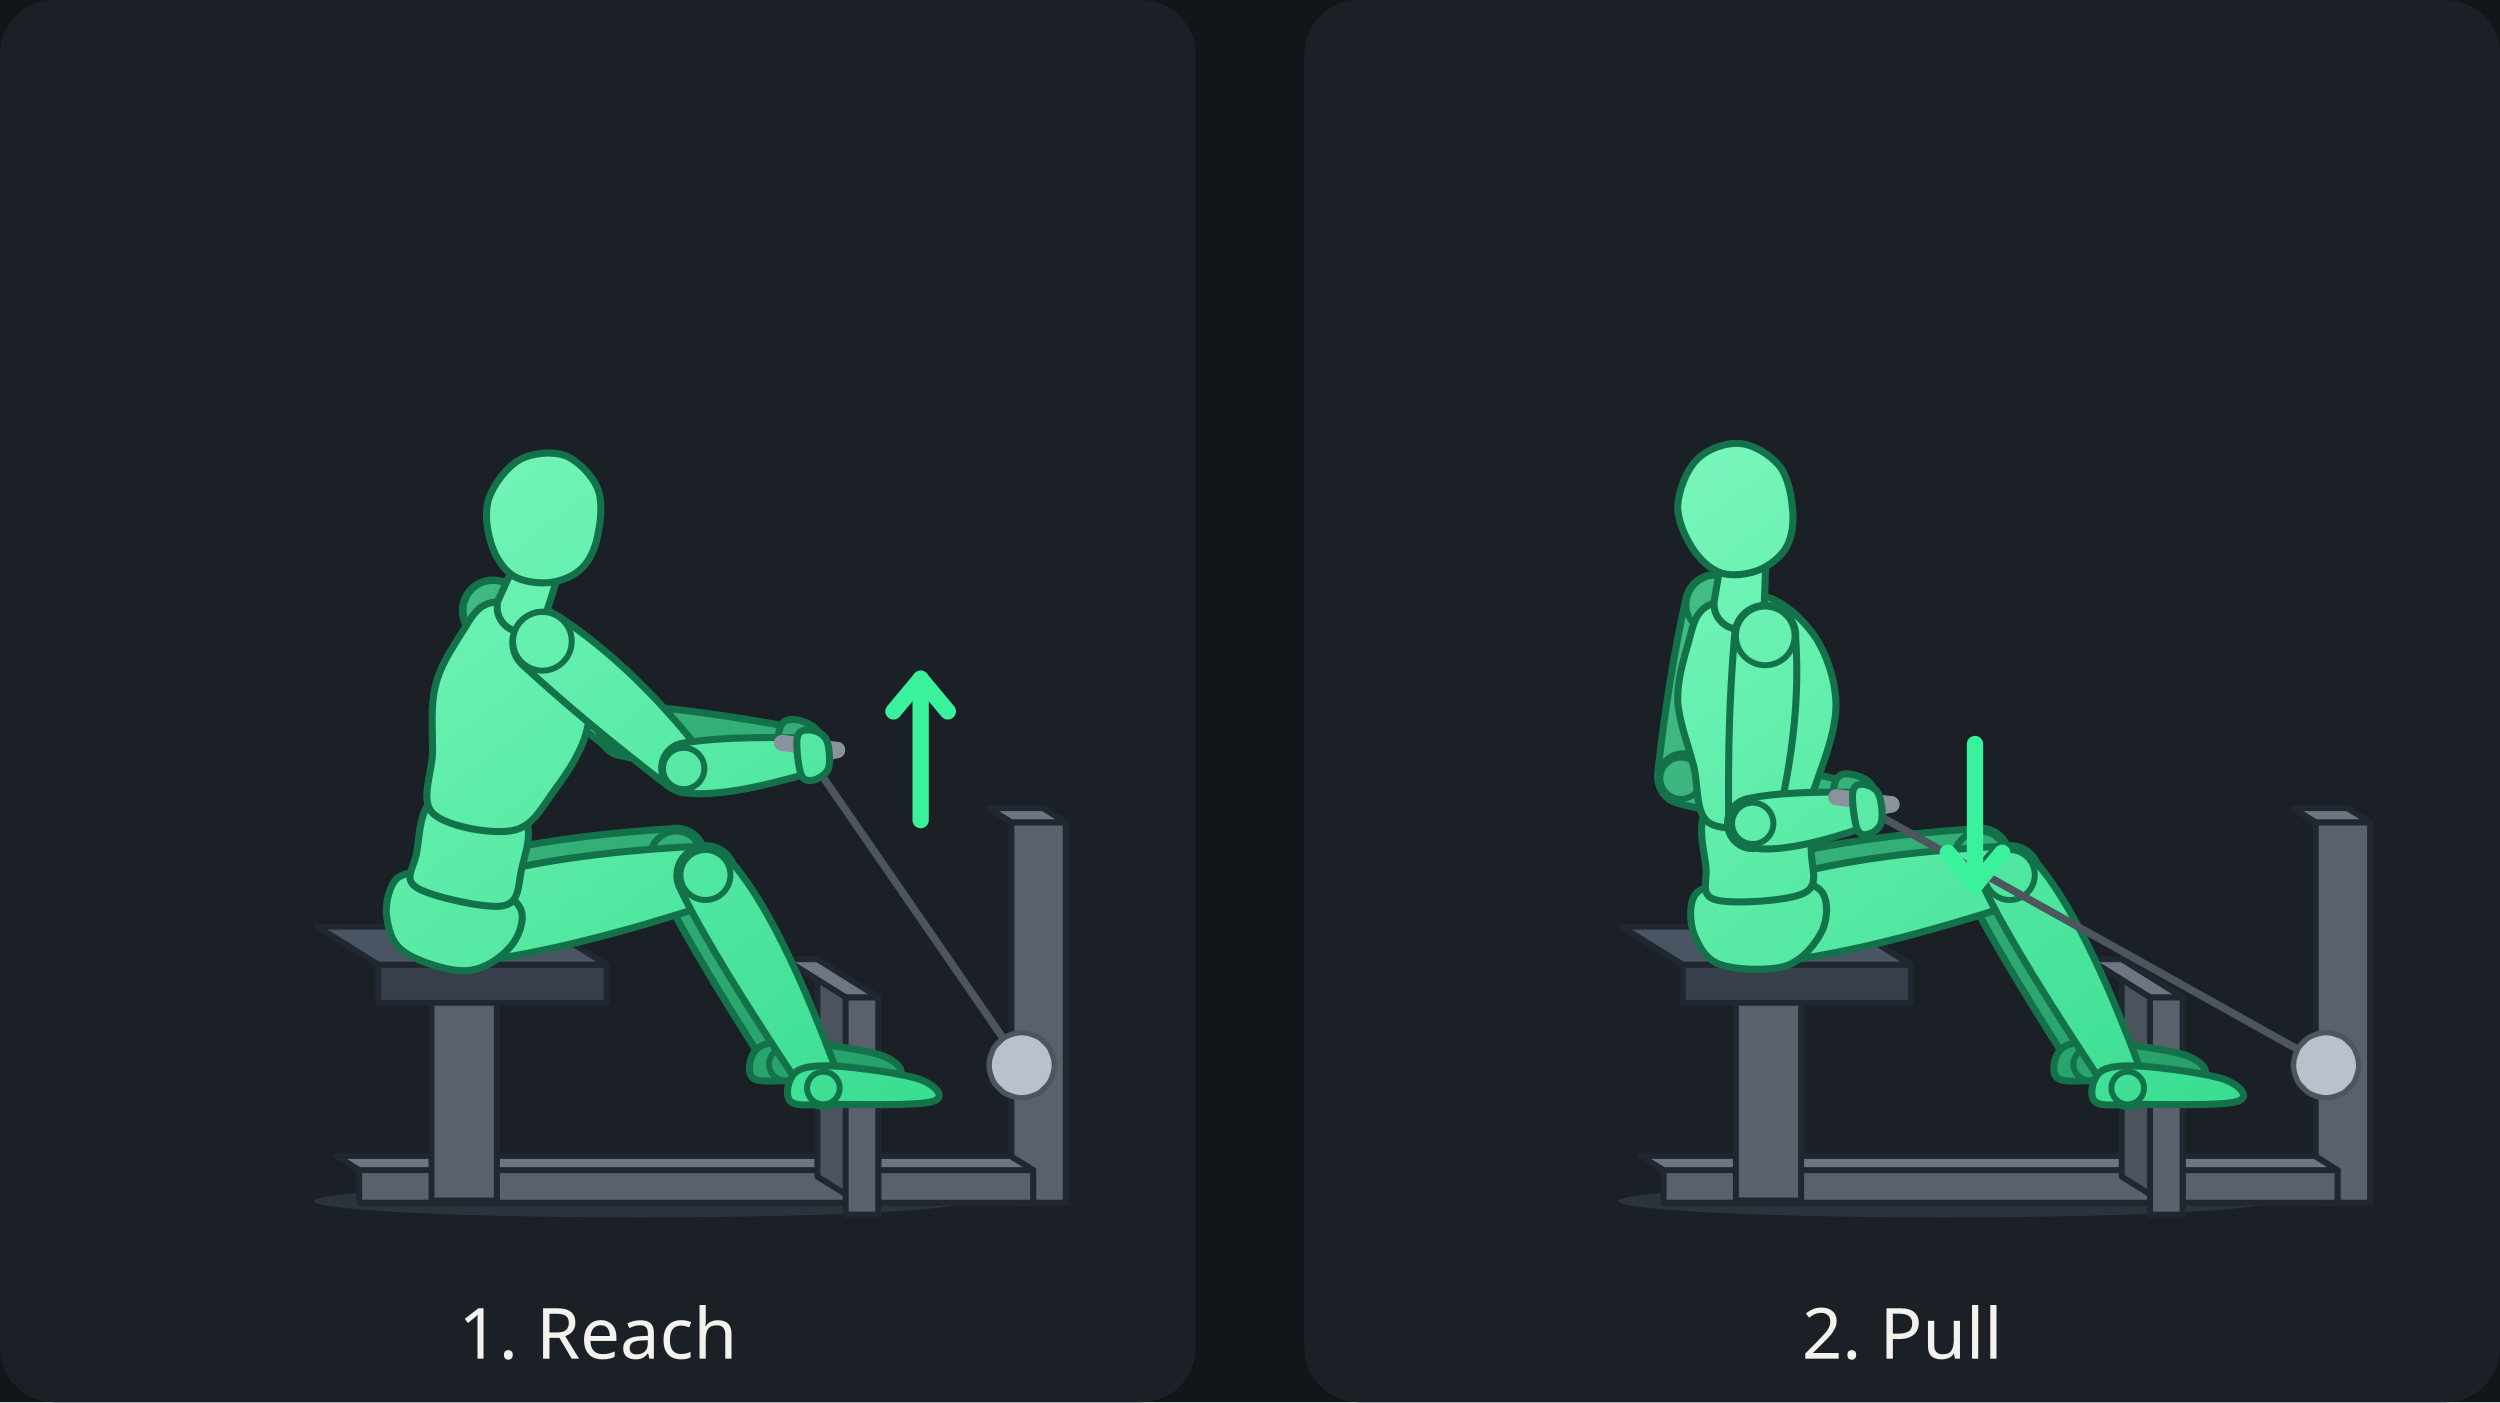
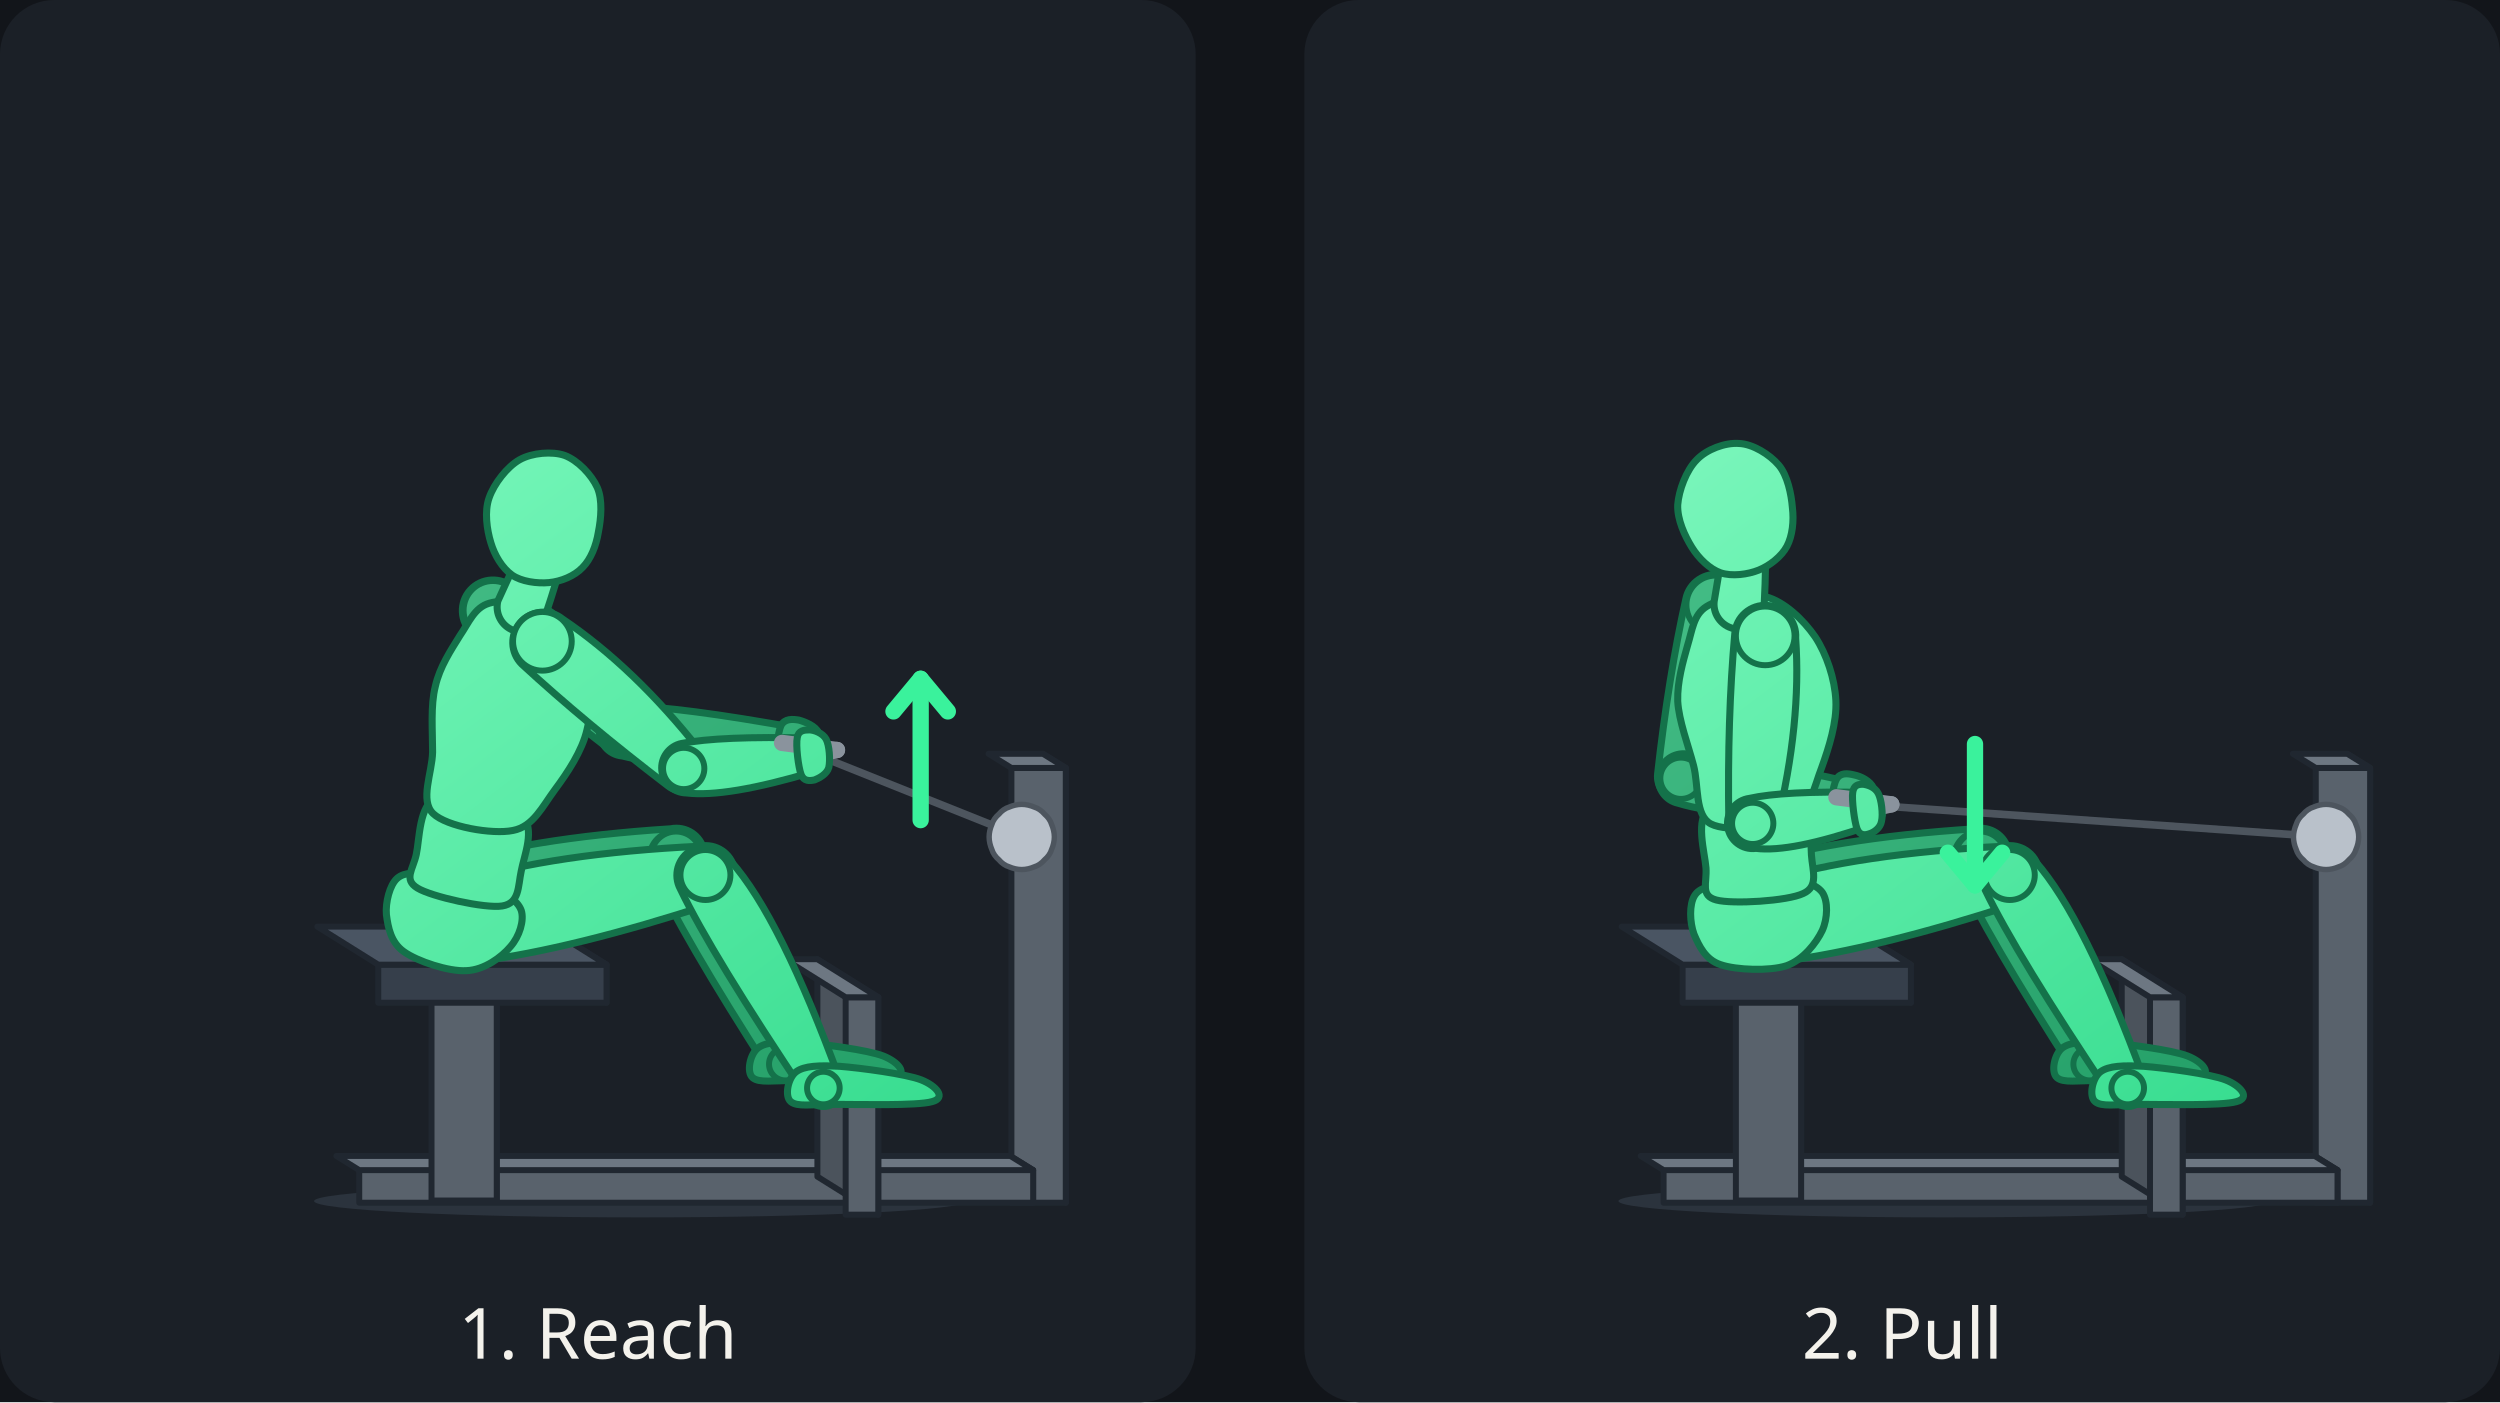
<svg xmlns="http://www.w3.org/2000/svg" viewBox="0 0 460 258" width="920" height="516">
  <rect width="100%" height="100%" fill="#12151a" />
  <g transform="translate(0 0)">
    <rect width="220" height="258" rx="10" fill="#1b2027" />
    <svg x="0" y="0" width="220" height="232" class="guide-figure" viewBox="16 4 220 232" role="img" aria-label="Seated cable row, Reach: Rig sample: reach position.">
      <defs>
        <linearGradient id="seated-cable-row-reach-mint" gradientUnits="userSpaceOnUse" x1="16" y1="4" x2="192" y2="236">
          <stop offset="0" stop-color="#b4ffdc" />
          <stop offset="0.45" stop-color="#6ef3b4" />
          <stop offset="1" stop-color="#2fd98a" />
        </linearGradient>
        <linearGradient id="seated-cable-row-reach-far" gradientUnits="userSpaceOnUse" x1="16" y1="4" x2="192" y2="236">
          <stop offset="0" stop-color="#5fd6a0" />
          <stop offset="1" stop-color="#1e9a62" />
        </linearGradient>
      </defs>
      <ellipse class="g-ground" cx="133.8" cy="225" rx="60" ry="3" fill="#2b333d" />
      <g class="g-machine">
-         <path d="M207.9 222.7 L212.1 225.3 L212.1 155.3 L207.9 152.7 Z" fill="#4b535c" stroke="#202730" stroke-width="1.1" stroke-linejoin="round" />
-         <path d="M202.1 225.3 L212.1 225.3 L212.1 155.3 L202.1 155.3 Z" fill="#59626c" stroke="#202730" stroke-width="1.1" stroke-linejoin="round" />
-         <path d="M197.9 152.7 L207.9 152.7 L212.1 155.3 L202.1 155.3 Z" fill="#6d7782" stroke="#202730" stroke-width="1.1" stroke-linejoin="round" />
+         <path d="M207.9 222.7 L212.1 225.3 L212.1 145.3 L207.9 142.7 Z" fill="#4b535c" stroke="#202730" stroke-width="1.1" stroke-linejoin="round" />
+         <path d="M202.1 225.3 L212.1 225.3 L212.1 145.3 L202.1 145.3 Z" fill="#59626c" stroke="#202730" stroke-width="1.1" stroke-linejoin="round" />
+         <path d="M197.9 142.7 L207.9 142.7 L212.1 145.3 L202.1 145.3 Z" fill="#6d7782" stroke="#202730" stroke-width="1.1" stroke-linejoin="round" />
        <path d="M201.9 222.7 L206.1 225.3 L206.1 219.3 L201.9 216.7 Z" fill="#4b535c" stroke="#202730" stroke-width="1.1" stroke-linejoin="round" />
        <path d="M82.1 225.3 L206.1 225.3 L206.1 219.3 L82.1 219.3 Z" fill="#59626c" stroke="#202730" stroke-width="1.1" stroke-linejoin="round" />
        <path d="M77.9 216.7 L201.9 216.7 L206.1 219.3 L82.1 219.3 Z" fill="#6d7782" stroke="#202730" stroke-width="1.1" stroke-linejoin="round" />
        <path d="M166.4 220.5 L177.6 227.5 L177.6 187.5 L166.4 180.5 Z" fill="#4b535c" stroke="#202730" stroke-width="1.1" stroke-linejoin="round" />
        <path d="M171.6 227.5 L177.6 227.5 L177.6 187.5 L171.6 187.5 Z" fill="#59626c" stroke="#202730" stroke-width="1.1" stroke-linejoin="round" />
        <path d="M160.4 180.5 L166.4 180.5 L177.6 187.5 L171.6 187.5 Z" fill="#6d7782" stroke="#202730" stroke-width="1.1" stroke-linejoin="round" />
        <path d="M104.6 223.1 L107.4 224.9 L107.4 185.9 L104.6 184.1 Z" fill="#4b535c" stroke="#202730" stroke-width="1.1" stroke-linejoin="round" />
        <path d="M95.4 224.9 L107.4 224.9 L107.4 185.9 L95.4 185.9 Z" fill="#59626c" stroke="#202730" stroke-width="1.1" stroke-linejoin="round" />
        <path d="M92.6 184.1 L104.6 184.1 L107.4 185.9 L95.4 185.9 Z" fill="#6d7782" stroke="#202730" stroke-width="1.1" stroke-linejoin="round" />
        <path d="M116.4 181.5 L127.6 188.5 L127.6 181.5 L116.4 174.5 Z" fill="#2f3742" stroke="#202730" stroke-width="1.1" stroke-linejoin="round" />
        <path d="M85.6 188.5 L127.6 188.5 L127.6 181.5 L85.6 181.5 Z" fill="#363f4b" stroke="#202730" stroke-width="1.1" stroke-linejoin="round" />
        <path d="M74.4 174.5 L116.4 174.5 L127.6 181.5 L85.6 181.5 Z" fill="#4a5563" stroke="#202730" stroke-width="1.1" stroke-linejoin="round" />
      </g>
      <path class="g-body" d="M99 177.3 Q116.4 175 141.5 166.7 A5.2 5.2 0 0 0 139.4 156.5 Q112.9 158.2 96.1 163.6 A7 7 0 0 0 99 177.3 Z" fill="url(#seated-cable-row-reach-far)" stroke="#14724a" stroke-width="1.3" stroke-linejoin="round" />
      <path class="g-body" d="M136 164 Q141.3 175.8 157.7 201.3 A3.2 3.2 0 0 0 163.3 198.3 Q153.5 169.3 144.8 159.3 A5 5 0 0 0 136 164 Z" fill="url(#seated-cable-row-reach-far)" stroke="#14724a" stroke-width="1.3" stroke-linejoin="round" />
      <path class="g-body" d="M155.5 196.8 C157 195.7 159.7 195.6 163.5 195.8 C167.3 196.1 175.7 197.2 178.5 198.3 C181.3 199.4 183.2 201.6 180.5 202.3 C177.8 203.1 166.8 202.8 162.5 202.8 C158.2 202.8 155.7 203.3 154.5 202.3 C153.3 201.3 154 197.9 155.5 196.8 Z" fill="url(#seated-cable-row-reach-far)" stroke="#14724a" stroke-width="1.3" stroke-linejoin="round" />
      <circle class="g-joint" cx="160.5" cy="199.8" r="3" fill="url(#seated-cable-row-reach-far)" stroke="#14724a" stroke-width="1.1" />
      <circle class="g-joint" cx="140.4" cy="161.6" r="4.6" fill="url(#seated-cable-row-reach-far)" stroke="#14724a" stroke-width="1.1" />
      <path class="g-body" d="M102.9 120.5 Q113.6 130.7 127.9 141.7 A4.4 4.4 0 0 0 133.8 135.2 Q122.8 120.6 110.5 112.2 A5.6 5.6 0 0 0 102.9 120.5 Z" fill="url(#seated-cable-row-reach-far)" stroke="#14724a" stroke-width="1.3" stroke-linejoin="round" />
      <circle class="g-joint" cx="106.7" cy="116.3" r="5.4" fill="url(#seated-cable-row-reach-far)" stroke="#14724a" stroke-width="1.1" />
      <path class="g-body" d="M130.5 143.1 Q139.9 145.5 162.3 144.2 A3.1 3.1 0 0 0 162.9 138 Q140.8 134 131.3 133.9 A4.6 4.6 0 0 0 130.5 143.1 Z" fill="url(#seated-cable-row-reach-far)" stroke="#14724a" stroke-width="1.3" stroke-linejoin="round" />
      <circle class="g-joint" cx="130.9" cy="138.5" r="3.8" fill="url(#seated-cable-row-reach-far)" stroke="#14724a" stroke-width="1.1" />
      <path class="g-body" d="M162.2 145.7 C163.4 145.7 165.5 145.2 166.2 144 C166.9 142.9 167.2 140.1 166.6 138.8 C166.1 137.6 164.1 136.8 163 136.5 C161.8 136.3 160.4 136.2 159.7 137.5 C159.1 138.8 158.7 142.9 159.1 144.2 C159.6 145.6 161 145.7 162.2 145.7 Z" fill="url(#seated-cable-row-reach-far)" stroke="#14724a" stroke-width="1.3" stroke-linejoin="round" />
      <path class="g-body" d="M103.9 180.9 Q121.5 178.6 146.9 170.3 A5.4 5.4 0 0 0 144.8 159.7 Q118 161 101 166.2 A7.5 7.5 0 0 0 103.9 180.9 Z" fill="url(#seated-cable-row-reach-mint)" stroke="#14724a" stroke-width="1.3" stroke-linejoin="round" />
      <path class="g-body" d="M141.2 167.6 Q147 179.7 164.5 205.8 A3.4 3.4 0 0 0 170.5 202.6 Q159.6 172.8 150.5 162.5 A5.3 5.3 0 0 0 141.2 167.6 Z" fill="url(#seated-cable-row-reach-mint)" stroke="#14724a" stroke-width="1.3" stroke-linejoin="round" />
      <path class="g-body" d="M162.5 201.2 C164 200.1 166.7 200 170.5 200.2 C174.3 200.5 182.7 201.6 185.5 202.7 C188.3 203.8 190.2 206 187.5 206.7 C184.8 207.5 173.8 207.2 169.5 207.2 C165.2 207.2 162.7 207.7 161.5 206.7 C160.3 205.7 161 202.3 162.5 201.2 Z" fill="url(#seated-cable-row-reach-mint)" stroke="#14724a" stroke-width="1.3" stroke-linejoin="round" />
      <circle class="g-joint" cx="167.5" cy="204.2" r="3" fill="url(#seated-cable-row-reach-mint)" stroke="#14724a" stroke-width="1.1" />
      <circle class="g-joint" cx="145.8" cy="165" r="4.6" fill="url(#seated-cable-row-reach-mint)" stroke="#14724a" stroke-width="1.1" />
      <path class="g-body" d="M89.1 165.6 C87.7 166.8 86.9 170.1 87.1 172.3 C87.4 174.6 87.9 177.4 90.3 179.1 C92.8 180.9 98.6 182.8 101.8 182.6 C105.1 182.5 108.3 180.1 109.9 178.2 C111.6 176.3 112.5 173.3 111.9 171.5 C111.2 169.6 108.9 168.3 106.1 167.2 C103.4 166.1 98.2 165.1 95.4 164.9 C92.5 164.6 90.5 164.4 89.1 165.6 Z" fill="url(#seated-cable-row-reach-mint)" stroke="#14724a" stroke-width="1.3" stroke-linejoin="round" />
      <path class="g-body" d="M96.3 150.8 C93.1 152 93.2 158.5 92.6 161.2 C92 164 90.2 165.8 92.8 167.4 C95.4 169 105.3 171.2 108.4 170.7 C111.6 170.2 111.3 167.1 111.9 164.3 C112.4 161.5 114.6 156.4 112 154.1 C109.4 151.8 99.6 149.6 96.3 150.8 Z" fill="url(#seated-cable-row-reach-mint)" stroke="#14724a" stroke-width="1.3" stroke-linejoin="round" />
      <path class="g-body" d="M100.6 121 C99 123.6 96.9 126.7 96.1 130.3 C95.2 133.8 95.6 138.5 95.6 142.4 C95.5 146.3 93.2 151.3 95.7 153.7 C98.2 156.1 106.6 157.6 110.4 156.8 C114.1 156.1 115.8 152.4 118.1 149.3 C120.4 146.2 123.1 142.2 124 138.3 C125 134.4 124.8 129.6 123.6 125.9 C122.4 122.2 119.9 118.1 116.9 116.3 C114 114.5 108.7 114.2 106 115 C103.3 115.8 102.3 118.5 100.6 121 Z" fill="url(#seated-cable-row-reach-mint)" stroke="#14724a" stroke-width="1.3" stroke-linejoin="round" />
      <path class="g-body" d="M116.1 117.9 Q117.3 114.5 118.9 109.2 A4 4 0 0 0 111.5 106.3 Q109.1 111.2 107.6 114.6 A4.6 4.6 0 0 0 116.1 117.9 Z" fill="url(#seated-cable-row-reach-mint)" stroke="#14724a" stroke-width="1.3" stroke-linejoin="round" />
      <path class="g-body" d="M106.3 103.8 C105.6 101.5 105.1 98.1 106 95.6 C106.9 93 109.3 89.9 111.6 88.6 C113.9 87.3 117.6 87 119.9 87.8 C122.3 88.7 124.8 91.3 125.9 93.7 C126.9 96 126.6 99.4 126.1 101.9 C125.7 104.4 124.7 106.9 123.2 108.4 C121.7 110 119.2 111 117 111.2 C114.8 111.4 111.9 111 110.2 109.8 C108.4 108.5 107 106.2 106.3 103.8 Z" fill="url(#seated-cable-row-reach-mint)" stroke="#14724a" stroke-width="1.3" stroke-linejoin="round" />
      <path class="g-body" d="M112 126.2 Q123.6 136.9 138.9 148.6 A4.4 4.4 0 0 0 144.8 142.1 Q132.7 126.8 119.5 117.9 A5.6 5.6 0 0 0 112 126.2 Z" fill="url(#seated-cable-row-reach-mint)" stroke="#14724a" stroke-width="1.3" stroke-linejoin="round" />
      <circle class="g-joint" cx="115.8" cy="122" r="5.4" fill="url(#seated-cable-row-reach-mint)" stroke="#14724a" stroke-width="1.1" />
      <path class="g-body" d="M142.3 149.9 Q149.6 150.8 165.7 146 A3.1 3.1 0 0 0 165.1 139.8 Q148.4 139.4 141.4 140.8 A4.6 4.6 0 0 0 142.3 149.9 Z" fill="url(#seated-cable-row-reach-mint)" stroke="#14724a" stroke-width="1.3" stroke-linejoin="round" />
      <circle class="g-joint" cx="141.8" cy="145.4" r="3.8" fill="url(#seated-cable-row-reach-mint)" stroke="#14724a" stroke-width="1.1" />
      <g class="g-cable">
-         <line x1="164" y1="142" x2="204" y2="200" stroke="#4d555e" stroke-width="1.4" stroke-linecap="round" />
-         <path d="M198 200 C198 200.8 198.2 201.6 198.5 202.3 C198.7 203 199.2 203.7 199.8 204.2 C200.3 204.8 201 205.3 201.7 205.5 C202.4 205.8 203.2 206 204 206 C204.8 206 205.6 205.8 206.3 205.5 C207 205.3 207.7 204.8 208.2 204.2 C208.8 203.7 209.3 203 209.5 202.3 C209.8 201.6 210 200.8 210 200 C210 199.2 209.8 198.4 209.5 197.7 C209.3 197 208.8 196.3 208.2 195.8 C207.7 195.2 207 194.7 206.3 194.5 C205.6 194.2 204.8 194 204 194 C203.2 194 202.4 194.2 201.7 194.5 C201 194.7 200.3 195.2 199.8 195.8 C199.2 196.3 198.7 197 198.5 197.7 C198.2 198.4 198 199.2 198 200 Z" fill="#b9c1ca" stroke="#4d555e" stroke-width="1" />
+         <line x1="164" y1="142" x2="204" y2="158" stroke="#4d555e" stroke-width="1.4" stroke-linecap="round" />
+         <path d="M198 158 C198 158.8 198.2 159.6 198.5 160.3 C198.7 161 199.2 161.7 199.8 162.2 C200.3 162.8 201 163.3 201.7 163.5 C202.4 163.8 203.2 164 204 164 C204.8 164 205.6 163.8 206.3 163.5 C207 163.3 207.7 162.8 208.2 162.2 C208.8 161.7 209.3 161 209.5 160.3 C209.8 159.6 210 158.8 210 158 C210 157.2 209.8 156.4 209.5 155.7 C209.3 155 208.8 154.3 208.2 153.8 C207.7 153.2 207 152.7 206.3 152.5 C205.6 152.2 204.8 152 204 152 C203.2 152 202.4 152.2 201.7 152.5 C201 152.7 200.3 153.2 199.8 153.8 C199.2 154.3 198.7 155 198.5 155.7 C198.2 156.4 198 157.2 198 158 Z" fill="#b9c1ca" stroke="#4d555e" stroke-width="1" />
        <line x1="170" y1="142" x2="159.9" y2="140.7" stroke="#8a939d" stroke-width="3" stroke-linecap="round" />
        <line x1="170" y1="142" x2="164.1" y2="143.3" stroke="#8a939d" stroke-width="3" stroke-linecap="round" />
      </g>
      <path class="g-body" d="M165.9 147.5 C166.7 147.2 168.2 146.4 168.5 145.2 C168.8 143.9 168.6 141.1 168 140 C167.4 138.9 165.8 138.3 164.9 138.3 C164 138.3 162.9 138.4 162.7 139.7 C162.4 141.1 162.9 145.2 163.4 146.5 C163.9 147.8 165 147.7 165.9 147.5 Z" fill="url(#seated-cable-row-reach-mint)" stroke="#14724a" stroke-width="1.3" stroke-linejoin="round" />
      <g class="g-arrow" stroke="#3af29c">
        <path d="M185.4 154.9 L185.4 128.9" fill="none" stroke-width="3" stroke-linecap="round" />
        <path d="M180.4 134.9 L185.4 128.9 L190.4 134.9" fill="none" stroke-width="3" stroke-linecap="round" stroke-linejoin="round" />
      </g>
    </svg>
    <text x="110" y="250" fill="#f4f2ec" font-family="sans-serif" font-size="13" text-anchor="middle">1. Reach</text>
  </g>
  <g transform="translate(240 0)">
    <rect width="220" height="258" rx="10" fill="#1b2027" />
    <svg x="0" y="0" width="220" height="232" class="guide-figure" viewBox="16 4 220 232" role="img" aria-label="Seated cable row, Pull: Rig sample: pull position.">
      <defs>
        <linearGradient id="seated-cable-row-pull-mint" gradientUnits="userSpaceOnUse" x1="16" y1="4" x2="192" y2="236">
          <stop offset="0" stop-color="#b4ffdc" />
          <stop offset="0.45" stop-color="#6ef3b4" />
          <stop offset="1" stop-color="#2fd98a" />
        </linearGradient>
        <linearGradient id="seated-cable-row-pull-far" gradientUnits="userSpaceOnUse" x1="16" y1="4" x2="192" y2="236">
          <stop offset="0" stop-color="#5fd6a0" />
          <stop offset="1" stop-color="#1e9a62" />
        </linearGradient>
      </defs>
      <ellipse class="g-ground" cx="133.8" cy="225" rx="60" ry="3" fill="#2b333d" />
      <g class="g-machine">
-         <path d="M207.9 222.7 L212.1 225.3 L212.1 155.3 L207.9 152.7 Z" fill="#4b535c" stroke="#202730" stroke-width="1.1" stroke-linejoin="round" />
-         <path d="M202.1 225.3 L212.1 225.3 L212.1 155.3 L202.1 155.3 Z" fill="#59626c" stroke="#202730" stroke-width="1.1" stroke-linejoin="round" />
-         <path d="M197.9 152.7 L207.9 152.7 L212.1 155.3 L202.1 155.3 Z" fill="#6d7782" stroke="#202730" stroke-width="1.1" stroke-linejoin="round" />
+         <path d="M207.9 222.7 L212.1 225.3 L212.1 145.3 L207.9 142.7 Z" fill="#4b535c" stroke="#202730" stroke-width="1.1" stroke-linejoin="round" />
+         <path d="M202.1 225.3 L212.1 225.3 L212.1 145.3 L202.1 145.3 Z" fill="#59626c" stroke="#202730" stroke-width="1.1" stroke-linejoin="round" />
+         <path d="M197.9 142.7 L207.9 142.7 L212.1 145.3 L202.1 145.3 Z" fill="#6d7782" stroke="#202730" stroke-width="1.1" stroke-linejoin="round" />
        <path d="M201.9 222.7 L206.1 225.3 L206.1 219.3 L201.9 216.7 Z" fill="#4b535c" stroke="#202730" stroke-width="1.1" stroke-linejoin="round" />
        <path d="M82.1 225.3 L206.1 225.3 L206.1 219.3 L82.1 219.3 Z" fill="#59626c" stroke="#202730" stroke-width="1.1" stroke-linejoin="round" />
        <path d="M77.9 216.7 L201.9 216.7 L206.1 219.3 L82.1 219.3 Z" fill="#6d7782" stroke="#202730" stroke-width="1.1" stroke-linejoin="round" />
        <path d="M166.4 220.5 L177.6 227.5 L177.6 187.5 L166.4 180.5 Z" fill="#4b535c" stroke="#202730" stroke-width="1.1" stroke-linejoin="round" />
        <path d="M171.6 227.5 L177.6 227.5 L177.6 187.5 L171.6 187.5 Z" fill="#59626c" stroke="#202730" stroke-width="1.1" stroke-linejoin="round" />
        <path d="M160.4 180.5 L166.4 180.5 L177.6 187.5 L171.6 187.5 Z" fill="#6d7782" stroke="#202730" stroke-width="1.1" stroke-linejoin="round" />
        <path d="M104.6 223.1 L107.4 224.9 L107.4 185.9 L104.6 184.1 Z" fill="#4b535c" stroke="#202730" stroke-width="1.1" stroke-linejoin="round" />
        <path d="M95.4 224.9 L107.4 224.9 L107.4 185.9 L95.4 185.9 Z" fill="#59626c" stroke="#202730" stroke-width="1.1" stroke-linejoin="round" />
        <path d="M92.6 184.1 L104.6 184.1 L107.4 185.9 L95.4 185.9 Z" fill="#6d7782" stroke="#202730" stroke-width="1.1" stroke-linejoin="round" />
        <path d="M116.4 181.5 L127.6 188.5 L127.6 181.5 L116.4 174.5 Z" fill="#2f3742" stroke="#202730" stroke-width="1.1" stroke-linejoin="round" />
        <path d="M85.6 188.5 L127.6 188.5 L127.6 181.5 L85.6 181.5 Z" fill="#363f4b" stroke="#202730" stroke-width="1.1" stroke-linejoin="round" />
        <path d="M74.4 174.5 L116.4 174.5 L127.6 181.5 L85.6 181.5 Z" fill="#4a5563" stroke="#202730" stroke-width="1.1" stroke-linejoin="round" />
      </g>
      <path class="g-body" d="M99 177.3 Q116.4 175 141.5 166.7 A5.2 5.2 0 0 0 139.4 156.5 Q112.9 158.2 96.1 163.6 A7 7 0 0 0 99 177.3 Z" fill="url(#seated-cable-row-pull-far)" stroke="#14724a" stroke-width="1.3" stroke-linejoin="round" />
      <path class="g-body" d="M136 164 Q141.3 175.8 157.7 201.3 A3.2 3.2 0 0 0 163.3 198.3 Q153.5 169.3 144.8 159.3 A5 5 0 0 0 136 164 Z" fill="url(#seated-cable-row-pull-far)" stroke="#14724a" stroke-width="1.3" stroke-linejoin="round" />
      <path class="g-body" d="M155.5 196.8 C157 195.7 159.7 195.6 163.5 195.8 C167.3 196.1 175.7 197.2 178.5 198.3 C181.3 199.4 183.2 201.6 180.5 202.3 C177.8 203.1 166.8 202.8 162.5 202.8 C158.2 202.8 155.7 203.3 154.5 202.3 C153.3 201.3 154 197.9 155.5 196.8 Z" fill="url(#seated-cable-row-pull-far)" stroke="#14724a" stroke-width="1.3" stroke-linejoin="round" />
      <circle class="g-joint" cx="160.5" cy="199.8" r="3" fill="url(#seated-cable-row-pull-far)" stroke="#14724a" stroke-width="1.1" />
      <circle class="g-joint" cx="140.4" cy="161.6" r="4.6" fill="url(#seated-cable-row-pull-far)" stroke="#14724a" stroke-width="1.1" />
      <path class="g-body" d="M86.2 114.2 Q83 128.5 81 146.4 A4.4 4.4 0 0 0 89.6 148.1 Q96.4 131.2 97.2 116.4 A5.6 5.6 0 0 0 86.2 114.2 Z" fill="url(#seated-cable-row-pull-far)" stroke="#14724a" stroke-width="1.3" stroke-linejoin="round" />
      <circle class="g-joint" cx="91.7" cy="115.3" r="5.4" fill="url(#seated-cable-row-pull-far)" stroke="#14724a" stroke-width="1.1" />
      <path class="g-body" d="M84.8 151.8 Q93.9 154.6 116.2 154.2 A3.1 3.1 0 0 0 117 148 Q95.4 143.2 85.9 142.7 A4.6 4.6 0 0 0 84.8 151.8 Z" fill="url(#seated-cable-row-pull-far)" stroke="#14724a" stroke-width="1.3" stroke-linejoin="round" />
      <circle class="g-joint" cx="85.3" cy="147.2" r="3.8" fill="url(#seated-cable-row-pull-far)" stroke="#14724a" stroke-width="1.1" />
      <path class="g-body" d="M116 155.7 C117.2 155.7 119.3 155.3 120 154.2 C120.8 153.1 121.2 150.3 120.7 149 C120.2 147.7 118.3 146.8 117.2 146.6 C116 146.3 114.6 146.1 113.9 147.4 C113.2 148.6 112.7 152.7 113.1 154.1 C113.4 155.5 114.9 155.7 116 155.7 Z" fill="url(#seated-cable-row-pull-far)" stroke="#14724a" stroke-width="1.3" stroke-linejoin="round" />
      <path class="g-body" d="M103.9 180.9 Q121.5 178.6 146.9 170.3 A5.4 5.4 0 0 0 144.8 159.7 Q118 161 101 166.2 A7.5 7.5 0 0 0 103.9 180.9 Z" fill="url(#seated-cable-row-pull-mint)" stroke="#14724a" stroke-width="1.3" stroke-linejoin="round" />
      <path class="g-body" d="M141.2 167.6 Q147 179.7 164.5 205.8 A3.4 3.4 0 0 0 170.5 202.6 Q159.6 172.8 150.5 162.5 A5.3 5.3 0 0 0 141.2 167.6 Z" fill="url(#seated-cable-row-pull-mint)" stroke="#14724a" stroke-width="1.3" stroke-linejoin="round" />
      <path class="g-body" d="M162.5 201.2 C164 200.1 166.7 200 170.5 200.2 C174.3 200.5 182.7 201.6 185.5 202.7 C188.3 203.8 190.2 206 187.5 206.7 C184.8 207.5 173.8 207.2 169.5 207.2 C165.2 207.2 162.7 207.7 161.5 206.7 C160.3 205.7 161 202.3 162.5 201.2 Z" fill="url(#seated-cable-row-pull-mint)" stroke="#14724a" stroke-width="1.3" stroke-linejoin="round" />
      <circle class="g-joint" cx="167.5" cy="204.2" r="3" fill="url(#seated-cable-row-pull-mint)" stroke="#14724a" stroke-width="1.1" />
      <circle class="g-joint" cx="145.8" cy="165" r="4.6" fill="url(#seated-cable-row-pull-mint)" stroke="#14724a" stroke-width="1.1" />
      <path class="g-body" d="M87.8 168.8 C86.8 170.4 86.9 173.7 87.7 175.9 C88.6 178 89.8 180.6 92.6 181.5 C95.5 182.5 101.6 182.7 104.7 181.7 C107.8 180.6 110.2 177.5 111.3 175.2 C112.3 173 112.4 169.8 111.3 168.2 C110.1 166.6 107.5 166 104.6 165.7 C101.6 165.4 96.4 165.9 93.6 166.4 C90.8 167 88.7 167.3 87.8 168.8 Z" fill="url(#seated-cable-row-pull-mint)" stroke="#14724a" stroke-width="1.3" stroke-linejoin="round" />
      <path class="g-body" d="M90.6 152.6 C87.8 154.6 89.7 160.9 89.9 163.7 C90.1 166.5 88.8 168.8 91.8 169.6 C94.8 170.4 104.9 169.8 107.8 168.4 C110.7 167.1 109.5 164.2 109.3 161.3 C109.1 158.5 109.7 152.9 106.6 151.5 C103.5 150 93.4 150.6 90.6 152.6 Z" fill="url(#seated-cable-row-pull-mint)" stroke="#14724a" stroke-width="1.3" stroke-linejoin="round" />
      <path class="g-body" d="M86.5 122.8 C85.7 125.7 84.6 129.3 84.7 133 C84.9 136.6 86.6 141 87.6 144.8 C88.6 148.6 87.8 154 90.8 155.6 C93.9 157.2 102.4 156.3 105.8 154.6 C109.2 152.8 109.8 148.8 111.2 145.2 C112.5 141.6 114 136.9 113.8 132.9 C113.6 128.9 112.1 124.4 110 121.2 C107.8 118 104.3 114.7 100.9 113.8 C97.6 112.9 92.4 114.1 90 115.6 C87.6 117.1 87.4 119.9 86.5 122.8 Z" fill="url(#seated-cable-row-pull-mint)" stroke="#14724a" stroke-width="1.3" stroke-linejoin="round" />
      <path class="g-body" d="M100.6 115.6 Q100.8 111.9 100.9 106.4 A4 4 0 0 0 92.9 105.7 Q92 111.1 91.4 114.7 A4.6 4.6 0 0 0 100.6 115.6 Z" fill="url(#seated-cable-row-pull-mint)" stroke="#14724a" stroke-width="1.3" stroke-linejoin="round" />
      <path class="g-body" d="M87.3 104.7 C86 102.6 84.6 99.6 84.7 96.9 C84.9 94.2 86.3 90.5 88.2 88.6 C90 86.7 93.4 85.4 96 85.6 C98.5 85.7 101.6 87.6 103.3 89.6 C104.9 91.5 105.6 94.9 105.8 97.4 C106.1 99.9 105.8 102.6 104.8 104.5 C103.8 106.4 101.6 108.1 99.6 108.9 C97.6 109.7 94.7 110.1 92.6 109.4 C90.6 108.7 88.6 106.8 87.3 104.7 Z" fill="url(#seated-cable-row-pull-mint)" stroke="#14724a" stroke-width="1.3" stroke-linejoin="round" />
      <path class="g-body" d="M95.2 120.6 Q93.8 136.1 94.1 155.2 A4.4 4.4 0 0 0 102.9 155.8 Q107.5 137 106.4 121.4 A5.6 5.6 0 0 0 95.2 120.6 Z" fill="url(#seated-cable-row-pull-mint)" stroke="#14724a" stroke-width="1.3" stroke-linejoin="round" />
      <circle class="g-joint" cx="100.8" cy="121" r="5.4" fill="url(#seated-cable-row-pull-mint)" stroke="#14724a" stroke-width="1.1" />
      <path class="g-body" d="M99.1 160.1 Q105.5 160.9 119.8 156 A3.1 3.1 0 0 0 119 149.8 Q104.1 149.5 97.9 150.9 A4.6 4.6 0 0 0 99.1 160.1 Z" fill="url(#seated-cable-row-pull-mint)" stroke="#14724a" stroke-width="1.3" stroke-linejoin="round" />
      <circle class="g-joint" cx="98.5" cy="155.5" r="3.8" fill="url(#seated-cable-row-pull-mint)" stroke="#14724a" stroke-width="1.1" />
      <g class="g-cable">
-         <line x1="118" y1="152" x2="204" y2="200" stroke="#4d555e" stroke-width="1.4" stroke-linecap="round" />
-         <path d="M198 200 C198 200.8 198.2 201.6 198.5 202.3 C198.7 203 199.2 203.7 199.8 204.2 C200.3 204.8 201 205.3 201.7 205.5 C202.4 205.8 203.2 206 204 206 C204.8 206 205.6 205.8 206.3 205.5 C207 205.3 207.7 204.8 208.2 204.2 C208.8 203.7 209.3 203 209.5 202.3 C209.8 201.6 210 200.8 210 200 C210 199.2 209.8 198.4 209.5 197.7 C209.3 197 208.8 196.3 208.2 195.8 C207.7 195.2 207 194.7 206.3 194.5 C205.6 194.2 204.8 194 204 194 C203.2 194 202.4 194.2 201.7 194.5 C201 194.7 200.3 195.2 199.8 195.8 C199.2 196.3 198.7 197 198.5 197.7 C198.2 198.4 198 199.2 198 200 Z" fill="#b9c1ca" stroke="#4d555e" stroke-width="1" />
+         <line x1="118" y1="152" x2="204" y2="158" stroke="#4d555e" stroke-width="1.4" stroke-linecap="round" />
+         <path d="M198 158 C198 158.8 198.2 159.6 198.5 160.3 C198.7 161 199.2 161.7 199.8 162.2 C200.3 162.8 201 163.3 201.7 163.5 C202.4 163.8 203.2 164 204 164 C204.8 164 205.6 163.8 206.3 163.5 C207 163.3 207.7 162.8 208.2 162.2 C208.8 161.7 209.3 161 209.5 160.3 C209.8 159.6 210 158.8 210 158 C210 157.2 209.8 156.4 209.5 155.7 C209.3 155 208.8 154.3 208.2 153.8 C207.7 153.2 207 152.7 206.3 152.5 C205.6 152.2 204.8 152 204 152 C203.2 152 202.4 152.2 201.7 152.5 C201 152.7 200.3 153.2 199.8 153.8 C199.2 154.3 198.7 155 198.5 155.7 C198.2 156.4 198 157.2 198 158 Z" fill="#b9c1ca" stroke="#4d555e" stroke-width="1" />
        <line x1="124" y1="152" x2="113.9" y2="150.7" stroke="#8a939d" stroke-width="3" stroke-linecap="round" />
        <line x1="124" y1="152" x2="118.1" y2="153.3" stroke="#8a939d" stroke-width="3" stroke-linecap="round" />
      </g>
      <path class="g-body" d="M120 157.4 C120.7 157.2 122 156.4 122.2 155.1 C122.5 153.9 122.2 151.1 121.6 150 C121 148.8 119.6 148.4 118.8 148.3 C118 148.3 117.1 148.4 116.9 149.8 C116.7 151.1 117.2 155.2 117.7 156.5 C118.2 157.8 119.2 157.7 120 157.4 Z" fill="url(#seated-cable-row-pull-mint)" stroke="#14724a" stroke-width="1.3" stroke-linejoin="round" />
      <g class="g-arrow" stroke="#3af29c">
        <path d="M139.4 140.9 L139.4 166.9" fill="none" stroke-width="3" stroke-linecap="round" />
        <path d="M134.4 160.9 L139.4 166.9 L144.4 160.9" fill="none" stroke-width="3" stroke-linecap="round" stroke-linejoin="round" />
      </g>
    </svg>
    <text x="110" y="250" fill="#f4f2ec" font-family="sans-serif" font-size="13" text-anchor="middle">2. Pull</text>
  </g>
</svg>
